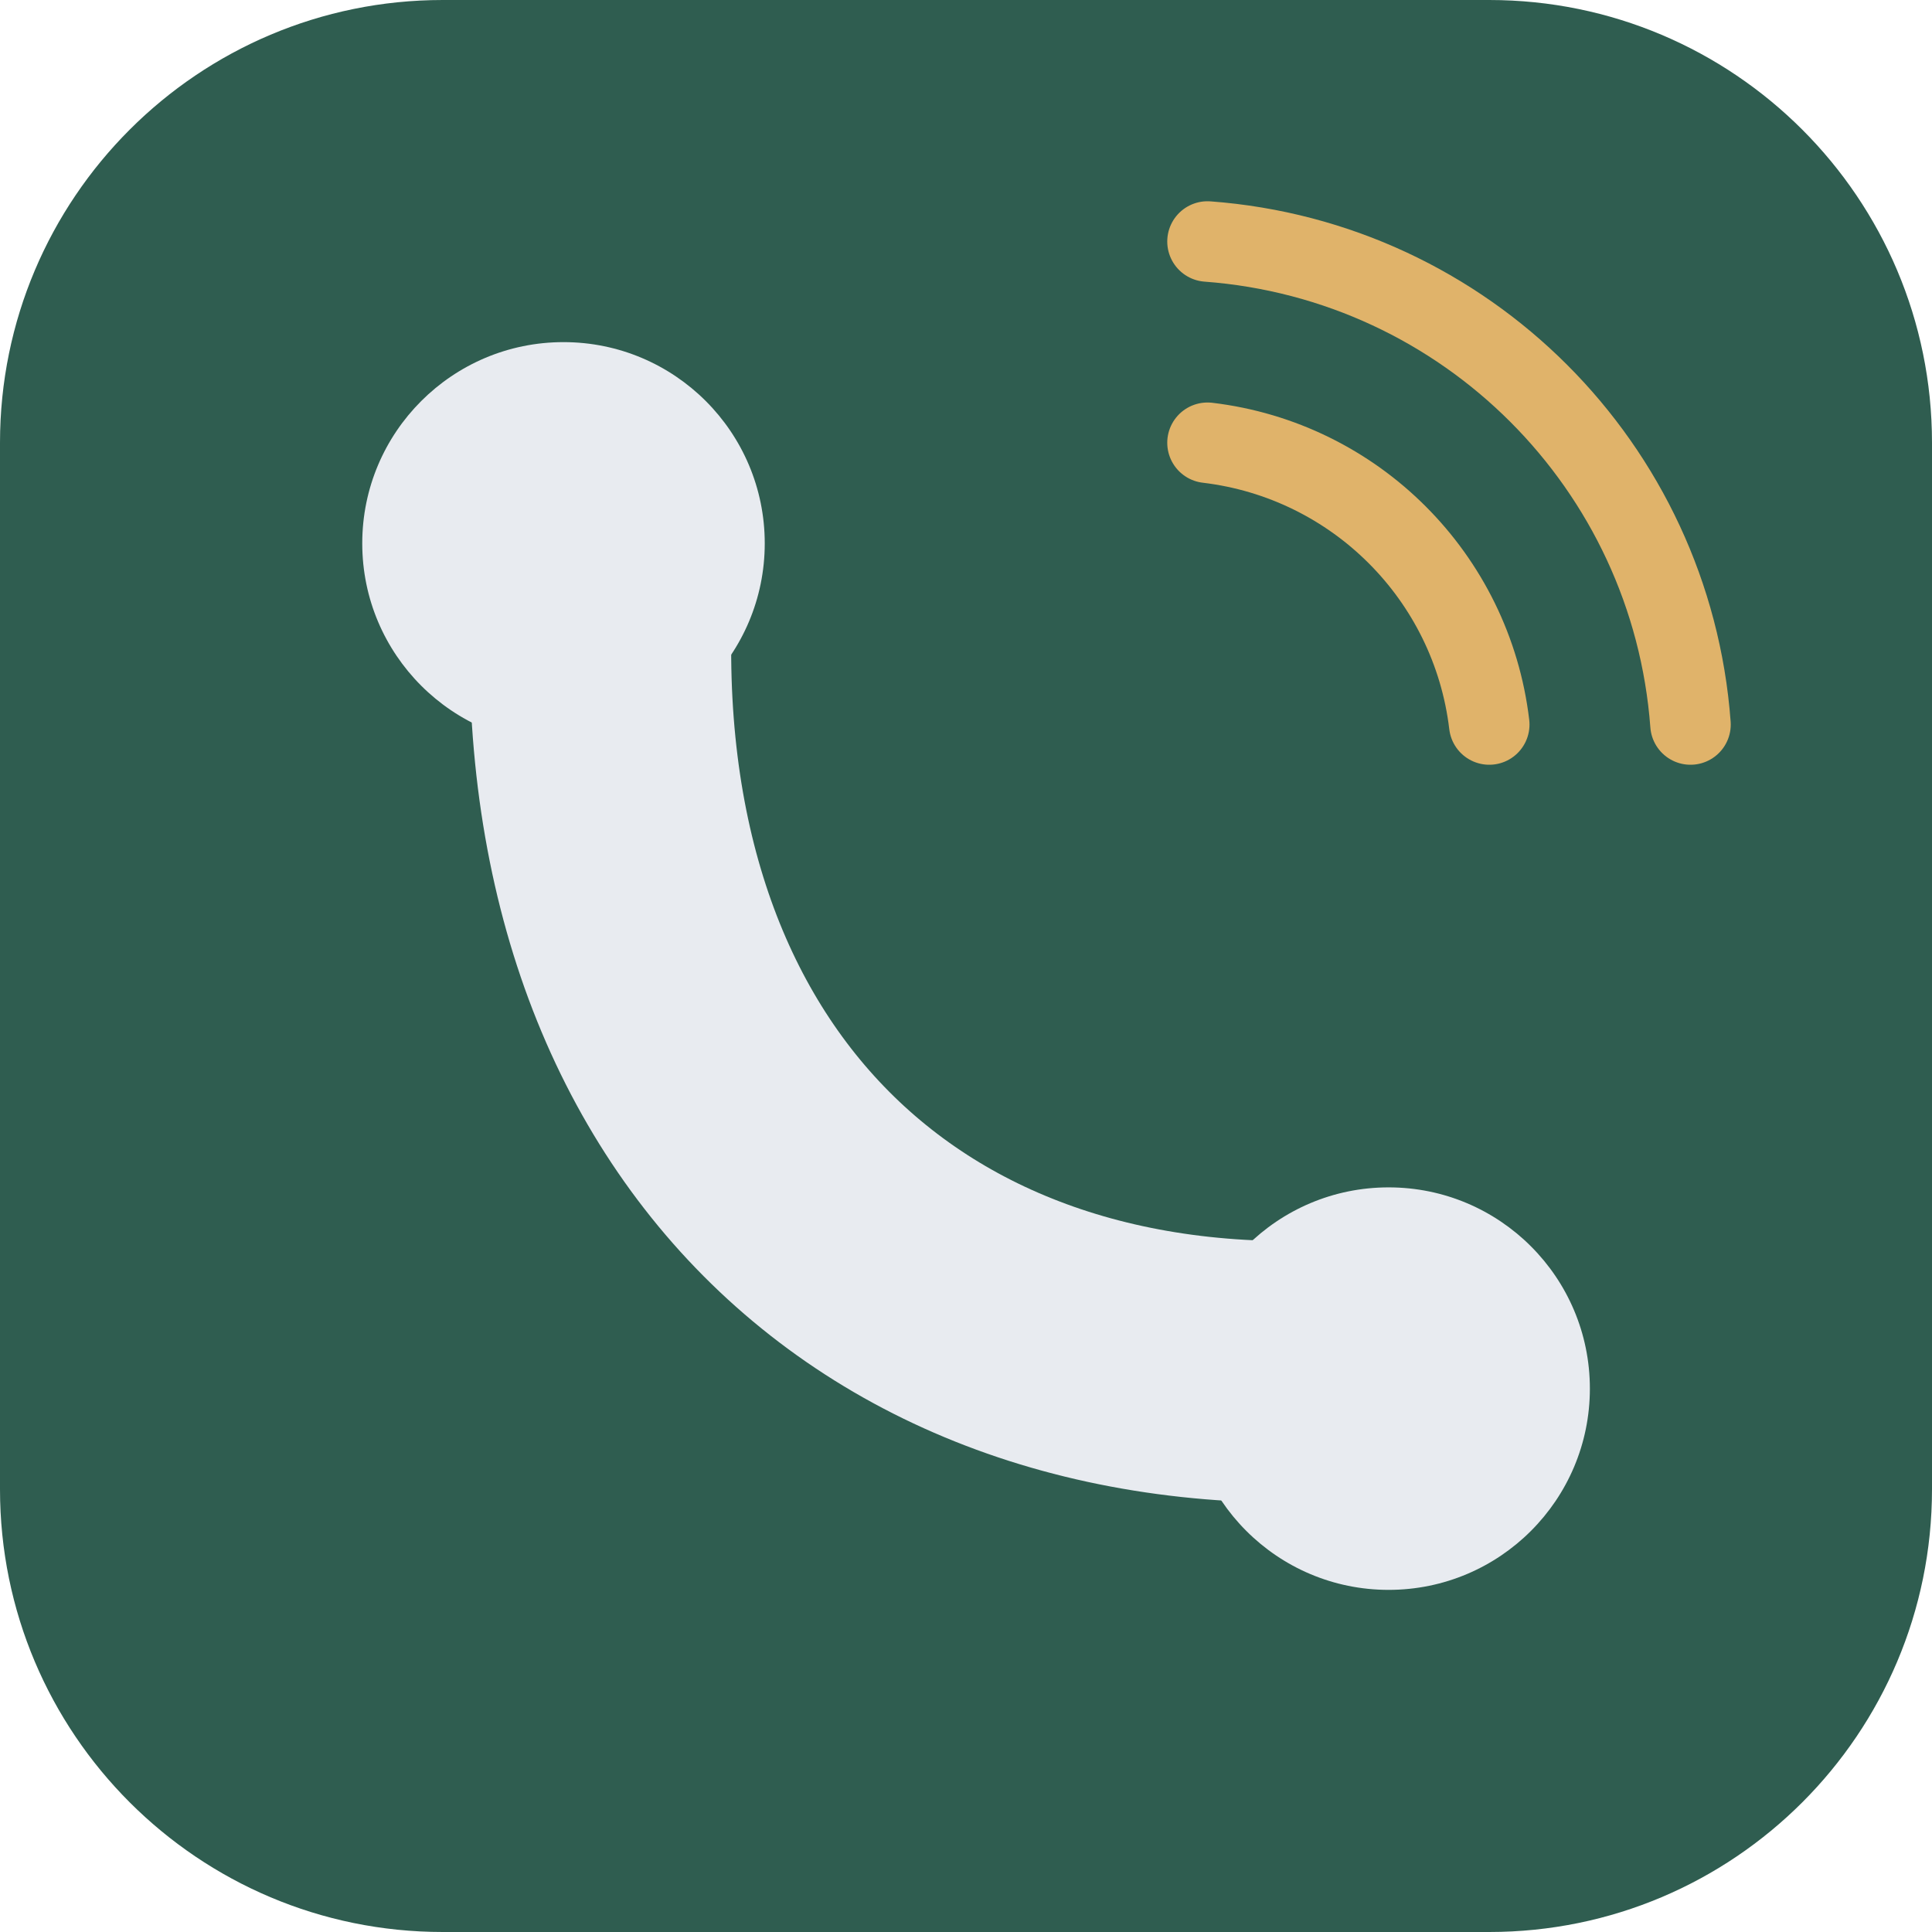
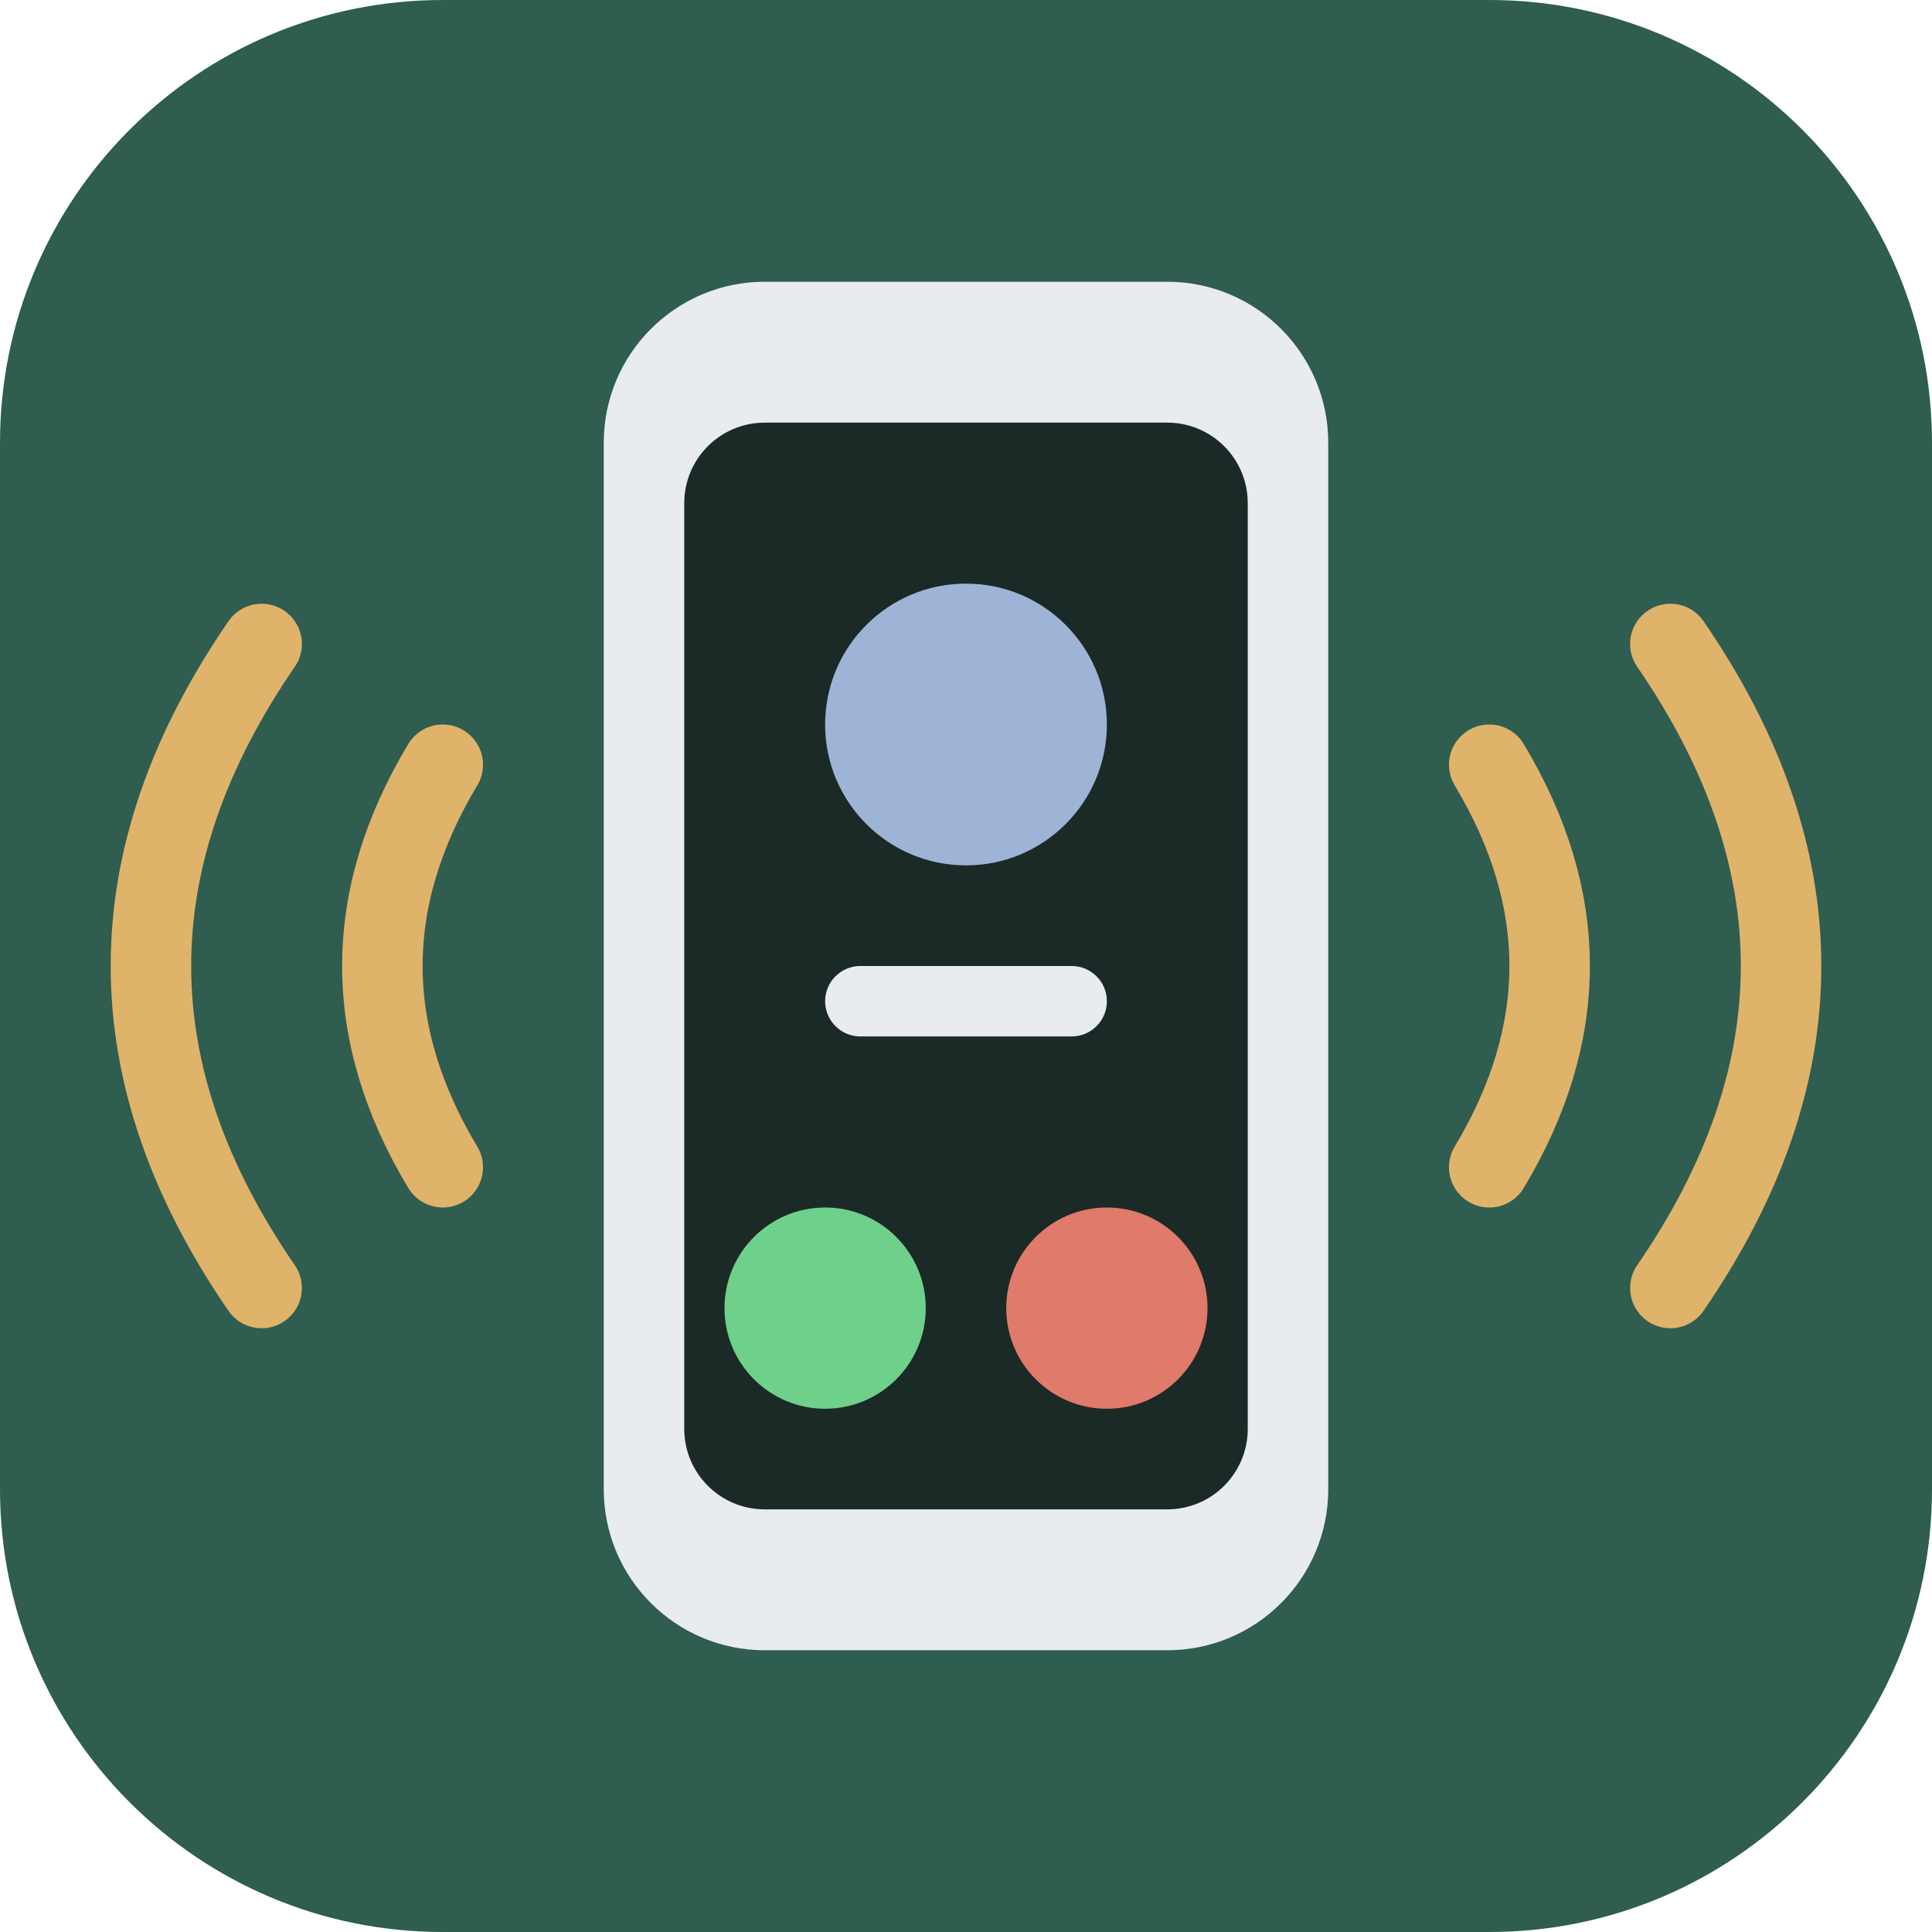
<svg xmlns="http://www.w3.org/2000/svg" viewBox="0 0 96 96">
  <rect width="96" height="96" rx="22" fill="#2f5d50" />
-   <path d="M30 28 C28 54 44 70 68 68" fill="none" stroke="#e8ebf0" stroke-width="13" stroke-linecap="round" />
-   <circle cx="28" cy="27" r="10" fill="#e8ebf0" />
-   <circle cx="69" cy="69" r="10" fill="#e8ebf0" />
-   <path d="M60 22 a16 16 0 0 1 14 14 M60 12 a26 26 0 0 1 24 24" fill="none" stroke="#e0b36a" stroke-width="4" stroke-linecap="round" />
+   <rect x="30" y="14" width="36" height="68" rx="8" fill="#e8ebf0" />
+   <rect x="34" y="21" width="28" height="54" rx="4" fill="#1b2a26" />
+   <circle cx="48" cy="36" r="7" fill="#9db4d6" />
+   <rect x="41" y="48" width="14" height="3.5" rx="1.75" fill="#e8ebf0" />
+   <circle cx="41" cy="65" r="5" fill="#6fd08c" />
+   <circle cx="55" cy="65" r="5" fill="#e07a6a" />
+   <path d="M22 38 q-6 10 0 20 M13 32 q-11 16 0 32 M74 38 q6 10 0 20 M83 32 q11 16 0 32" fill="none" stroke="#e0b36a" stroke-width="4" stroke-linecap="round" />
</svg>
